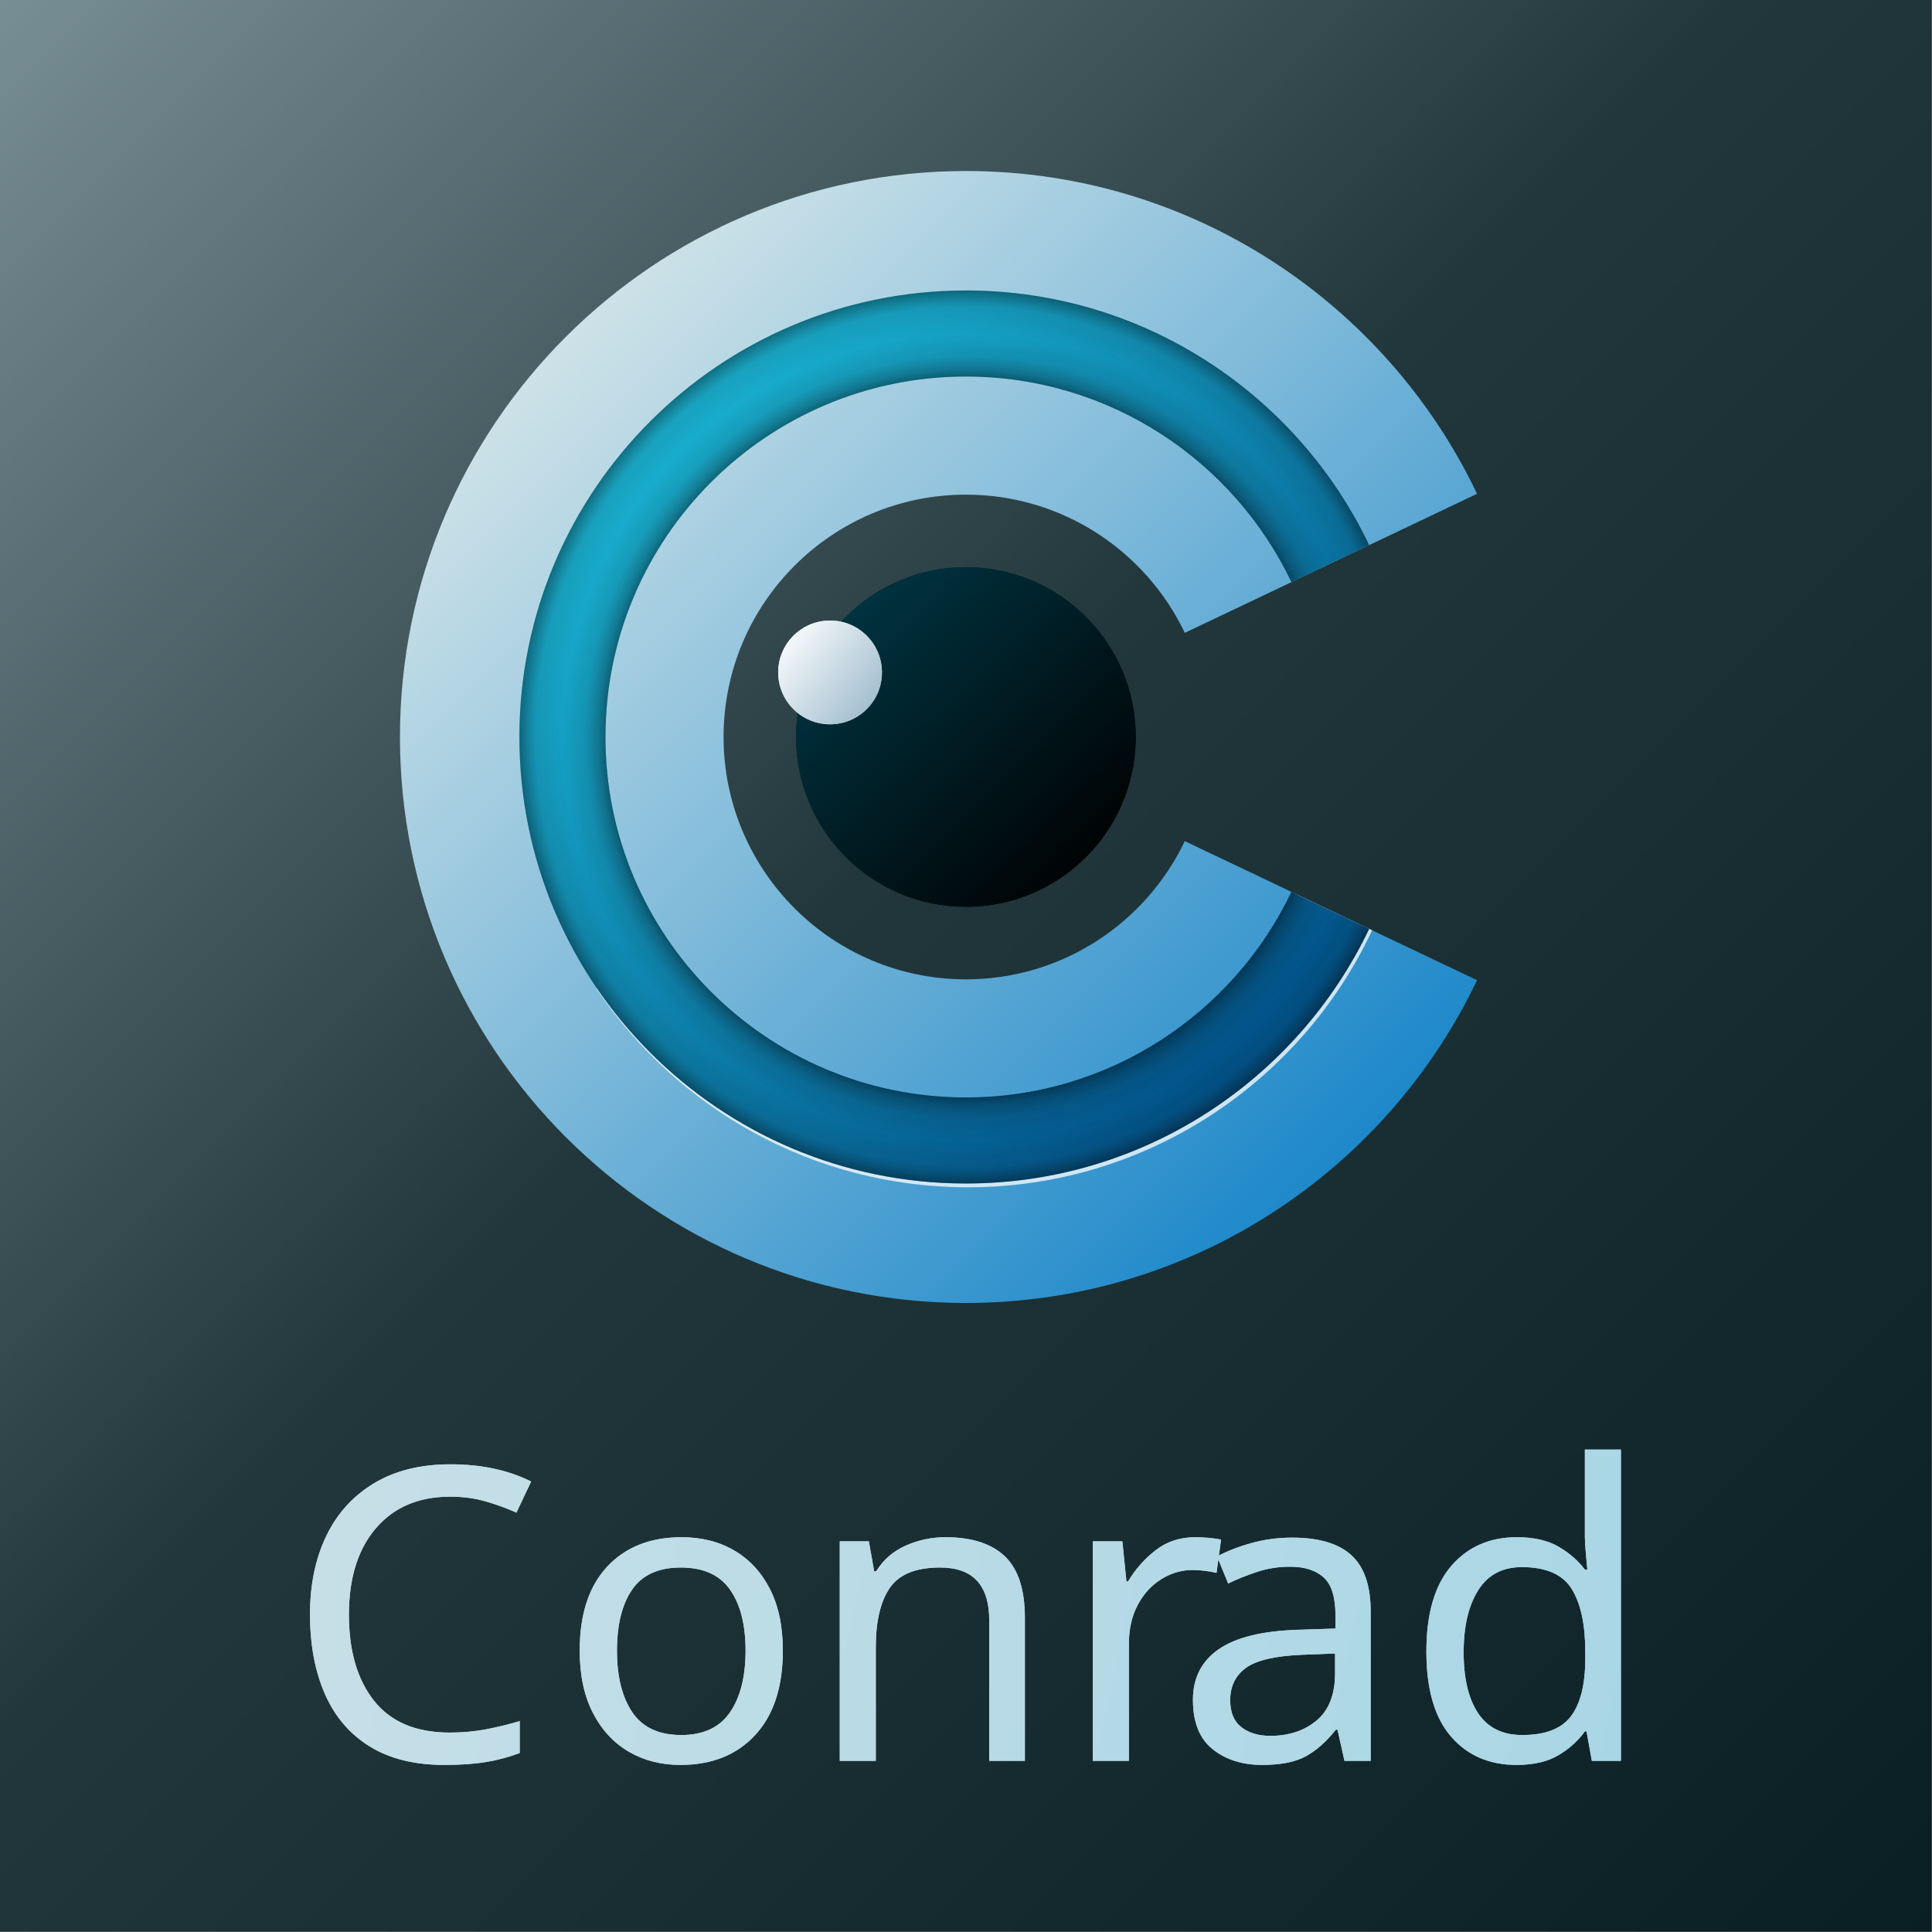
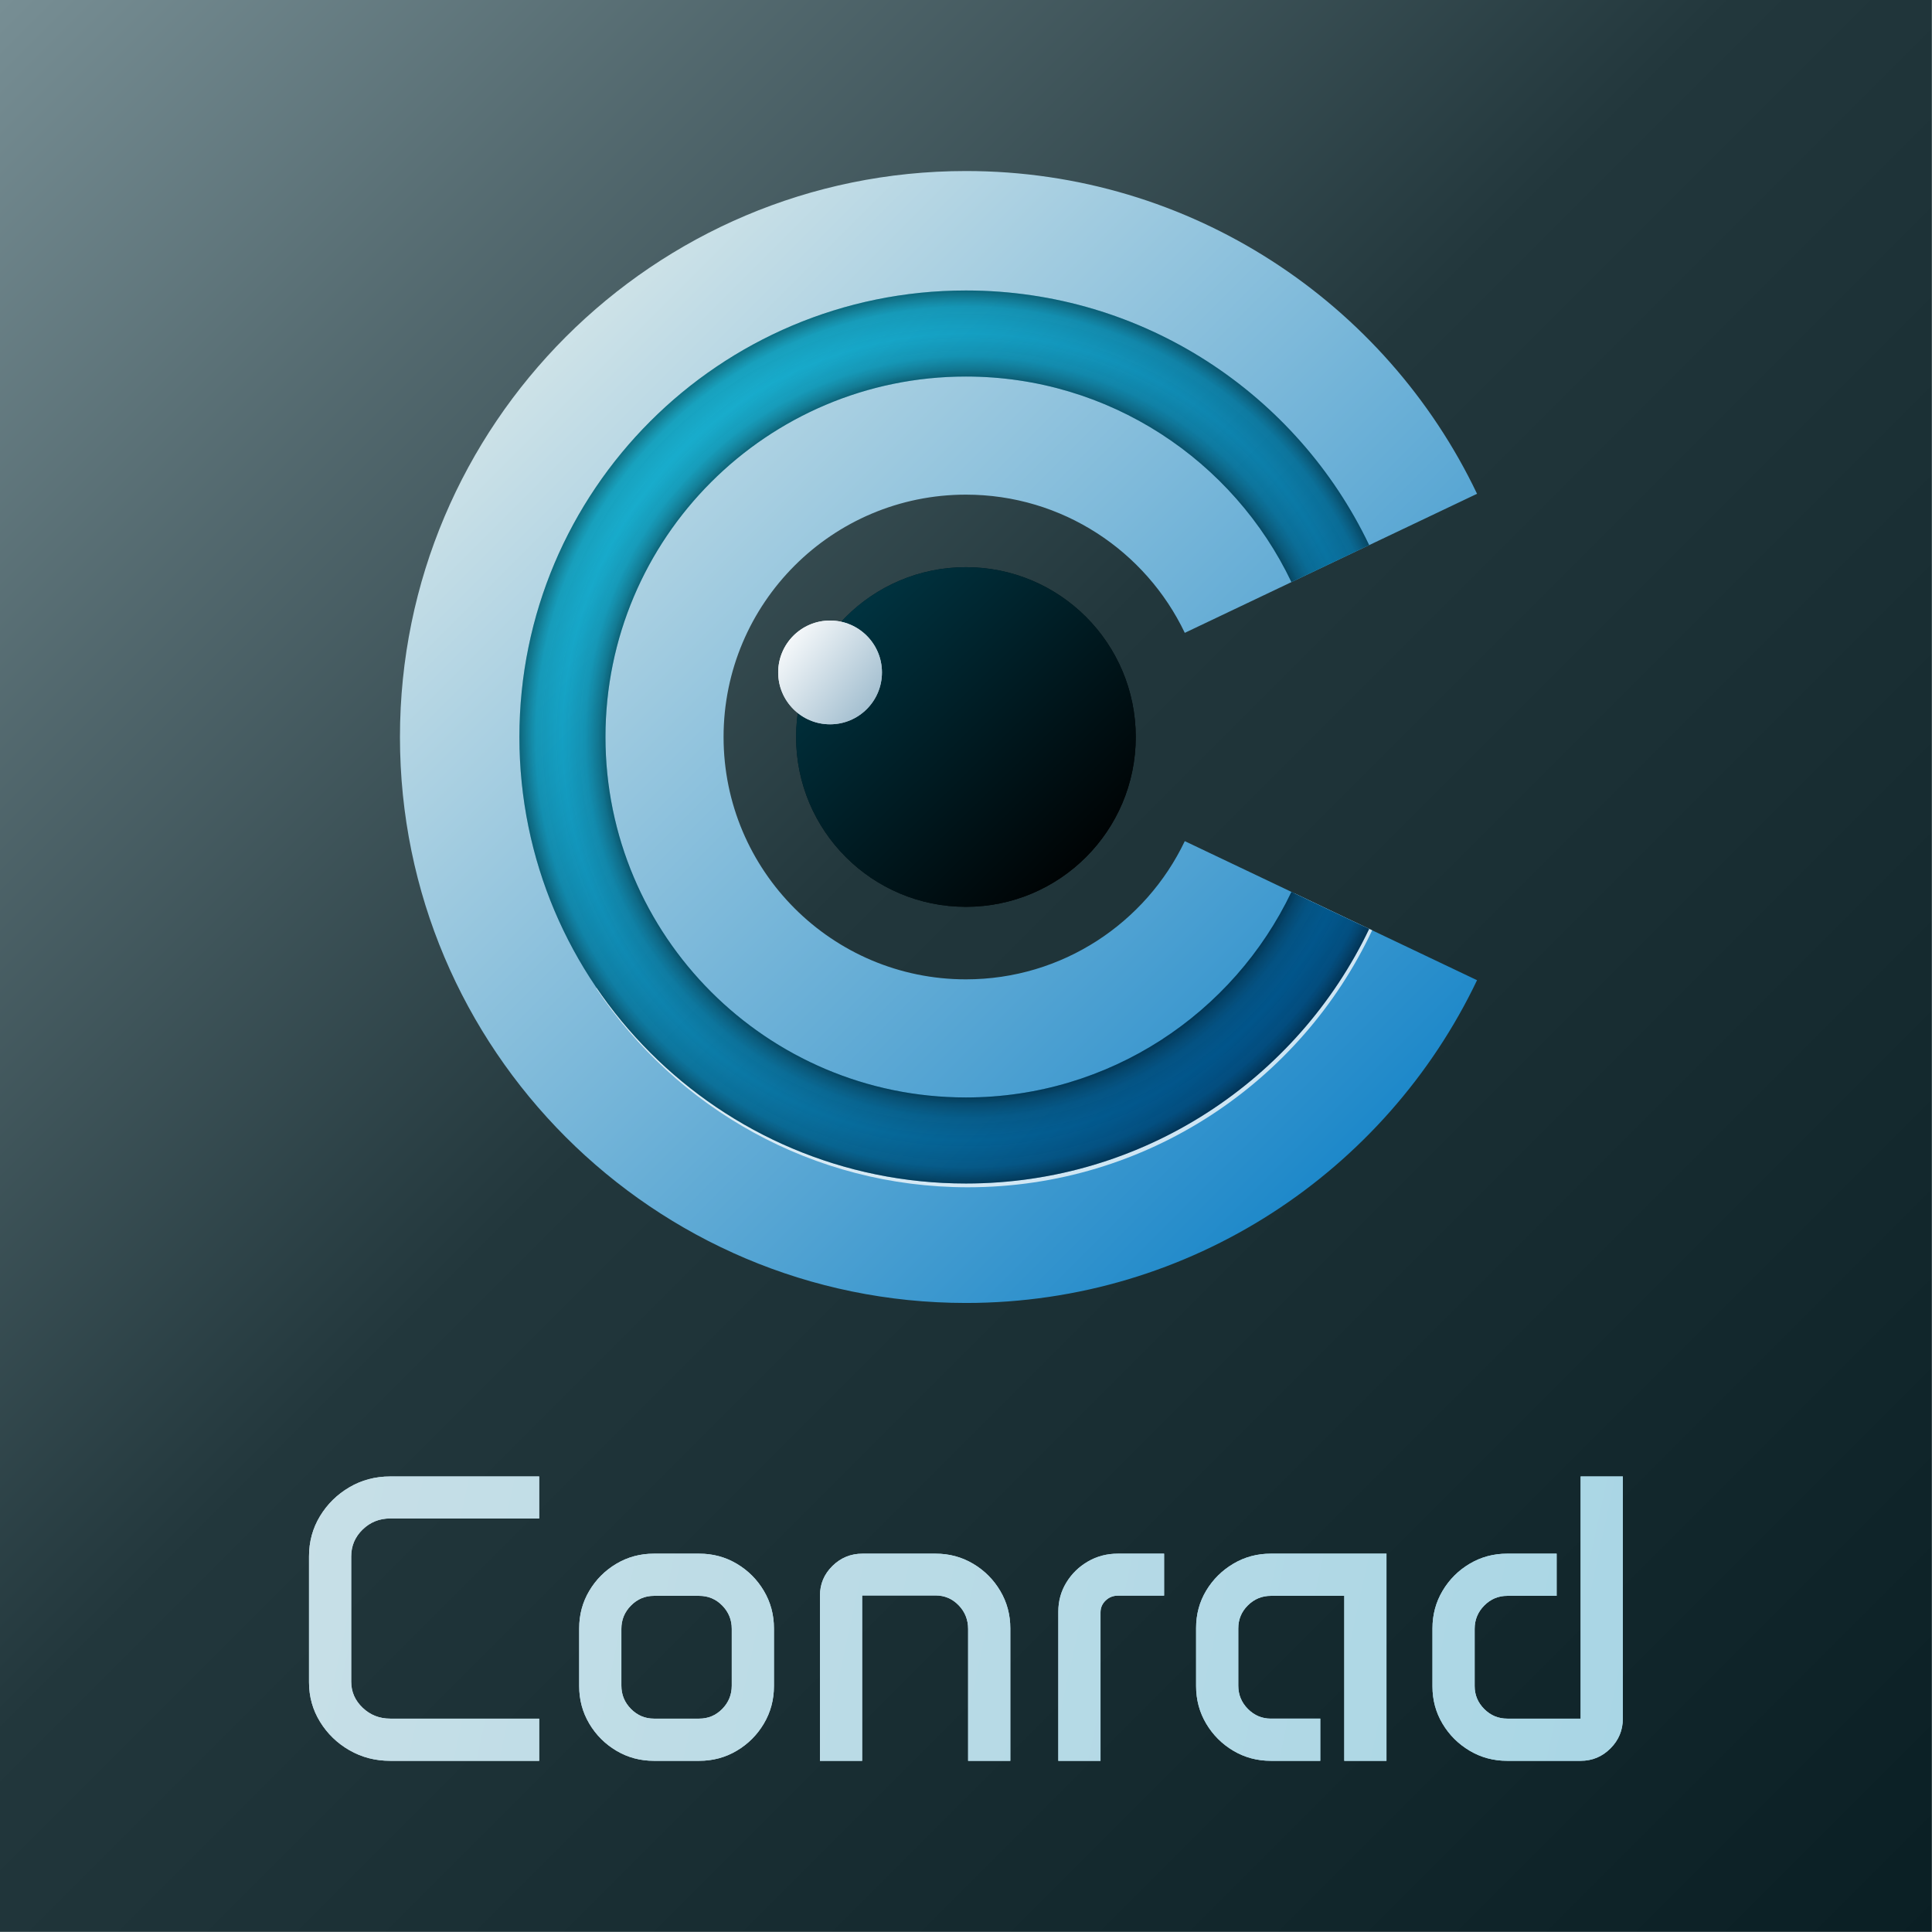
<svg xmlns="http://www.w3.org/2000/svg" width="100%" height="100%" viewBox="0 0 4267 4267" version="1.1" xml:space="preserve" style="fill-rule:evenodd;clip-rule:evenodd;stroke-linejoin:round;stroke-miterlimit:2;">
  <g>
    <rect x="0" y="0" width="4266.67" height="4266.67" style="fill:url(#_Linear1);" />
    <g>
      <path d="M883.333,2877.72l0,-2500l2500,0l0,655.224l-1250,594.776l1250,594.776l0,655.224l-2500,0Z" style="fill:none;" />
      <path d="M883.333,2877.72l0,-2500l2500,0l0,655.224l-1250,594.776l1250,594.776l0,655.224l-2500,0Z" style="fill:none;" />
      <path d="M883.333,1627.72c0,-689.894 560.107,-1250 1250,-1250c497.671,0 927.802,291.467 1128.86,712.865l-645.473,307.13c-86.095,-180.446 -270.28,-305.255 -483.387,-305.255c-295.417,0 -535.259,239.842 -535.259,535.26c-0,295.418 239.842,535.26 535.259,535.26c213.107,-0 397.292,-124.809 483.387,-305.255l645.473,307.13c-201.058,421.398 -631.189,712.865 -1128.86,712.865c-689.893,0 -1250,-560.106 -1250,-1250Z" style="fill:url(#_Linear2);" />
      <path d="M3030.54,2054.63c-157.554,335.244 -498.38,567.583 -893.043,567.583c-342.137,-0 -643.813,-174.61 -820.702,-439.502l163.05,-98.112c143.429,209.782 384.577,347.568 657.652,347.568c318.999,-0 594.428,-188.027 721.412,-459.203l171.631,81.666Z" style="fill:#fff;fill-opacity:0.76;" />
      <path d="M3023.92,2051.48c-158.619,332.453 -497.962,562.399 -890.589,562.399c-544.276,0 -986.16,-441.883 -986.16,-986.16c0,-544.277 441.884,-986.16 986.16,-986.16c392.627,-0 731.97,229.946 890.589,562.399l-171.628,81.665c-128.052,-268.385 -401.999,-454.018 -718.961,-454.018c-439.387,-0 -796.114,356.727 -796.114,796.114c0,439.387 356.727,796.114 796.114,796.114c316.962,0 590.909,-185.633 718.961,-454.018l171.628,81.665Z" style="fill:url(#_Linear3);" />
      <path d="M3023.92,2051.48c-158.619,332.453 -497.962,562.399 -890.589,562.399c-544.276,0 -986.16,-441.883 -986.16,-986.16c0,-544.277 441.884,-986.16 986.16,-986.16c392.627,-0 731.97,229.946 890.589,562.399l-171.628,81.665c-128.052,-268.385 -401.999,-454.018 -718.961,-454.018c-439.387,-0 -796.114,356.727 -796.114,796.114c0,439.387 356.727,796.114 796.114,796.114c316.962,0 590.909,-185.633 718.961,-454.018l171.628,81.665Z" style="fill:url(#_Radial4);" />
      <circle cx="2133.33" cy="1627.72" r="375.071" style="fill:url(#_Linear5);" />
      <circle cx="2133.33" cy="1627.72" r="375.071" style="fill:url(#_Linear6);" />
      <circle cx="1833.29" cy="1485.11" r="114.583" style="fill:url(#_Linear7);" />
      <circle cx="1833.29" cy="1485.11" r="114.583" style="fill:url(#_Linear8);" />
    </g>
    <path d="M760.406,3000.65l-0,-2745.85l2745.86,-0l-0,719.66l-1372.93,653.267l1372.93,653.267l-0,719.66l-2745.86,0Z" style="fill:none;" />
-     <g transform="matrix(904.516,0,0,904.516,3637.18,3888.95)" />
-     <text x="629.488px" y="3888.95px" style="font-family:'Anta-Regular', 'Anta';font-size:904.516px;fill:url(#_Linear9);">C<tspan x="1230.58px " y="3888.95px ">o</tspan>nr<tspan x="2593.1px " y="3888.95px ">a</tspan>d</text>
+     <path d="M682.487,3437.57c-0,-32.683 8.097,-62.347 24.291,-88.994c16.194,-26.647 37.835,-47.92 64.924,-63.82c27.088,-15.899 57.121,-23.849 90.098,-23.849l329.035,-0l0,92.748l-329.035,0c-23.85,0 -44.166,8.171 -60.949,24.512c-16.783,16.342 -25.174,36.143 -25.174,59.403l-0,276.478c-0,22.377 8.391,41.59 25.174,57.636c16.783,16.047 37.099,24.071 60.949,24.071l329.035,-0l0,93.19l-329.035,-0c-32.977,-0 -63.01,-7.803 -90.098,-23.408c-27.089,-15.605 -48.73,-36.584 -64.924,-62.937c-16.194,-26.352 -24.291,-55.428 -24.291,-87.227l-0,-277.803Z" style="fill:url(#_Linear9);fill-rule:nonzero;" />
+     <path d="M1279.17,3596.57c-0,-30.327 7.434,-58.004 22.303,-83.032c14.87,-25.027 34.818,-44.975 59.845,-59.844c25.027,-14.869 52.705,-22.304 83.032,-22.304l99.815,-0c30.327,-0 58.004,7.435 83.031,22.304c25.028,14.869 44.976,34.817 59.845,59.844c14.869,25.028 22.304,52.705 22.304,83.032l-0,127.198c-0,30.327 -7.435,58.004 -22.304,83.031c-14.869,25.028 -34.817,44.976 -59.845,59.845c-25.027,14.869 -52.704,22.304 -83.031,22.304l-99.815,-0c-30.327,-0 -58.005,-7.435 -83.032,-22.304c-25.027,-14.869 -44.975,-34.817 -59.845,-59.845c-14.869,-25.027 -22.303,-52.704 -22.303,-83.031l-0,-127.198Zm93.19,126.314c-0,20.022 7.066,37.173 21.199,51.453c14.133,14.281 31.063,21.421 50.791,21.421l99.815,-0c20.021,-0 37.025,-7.14 51.011,-21.421c13.986,-14.28 20.979,-31.431 20.979,-51.453l-0,-125.431c-0,-20.021 -6.993,-37.173 -20.979,-51.453c-13.986,-14.28 -30.99,-21.42 -51.011,-21.42l-99.815,-0c-19.728,-0 -36.658,7.14 -50.791,21.42c-14.133,14.28 -21.199,31.432 -21.199,51.453l-0,125.431Z" style="fill:url(#_Linear10);fill-rule:nonzero;" />
+     <path d="M1810.92,3524.14c-0,-25.616 9.201,-47.478 27.604,-65.586c18.402,-18.108 40.559,-27.162 66.469,-27.162l161.205,-0c30.328,-0 58.005,7.435 83.032,22.304c25.027,14.869 44.976,34.817 59.845,59.844c14.869,25.028 22.303,52.705 22.303,83.032l0,292.378l-93.189,-0l-0,-291.053c-0,-20.611 -6.993,-38.13 -20.979,-52.557c-13.986,-14.428 -30.99,-21.642 -51.012,-21.642l-162.088,0l-0,365.252l-93.19,-0l-0,-364.81Z" style="fill:url(#_Linear11);fill-rule:nonzero;" />
+     <path d="M2337.38,3559.47c0,-23.555 5.963,-45.049 17.887,-64.482c11.925,-19.433 27.825,-34.891 47.7,-46.374c19.874,-11.484 41.883,-17.225 66.027,-17.225l102.023,-0l0,92.748l-102.023,0c-10.599,0 -19.653,3.607 -27.162,10.821c-7.508,7.213 -11.262,15.973 -11.262,26.278l0,327.711l-93.19,-0l0,-329.477Z" style="fill:url(#_Linear12);fill-rule:nonzero;" />
+     <path d="M2641.68,3595.68c-0,-30.327 7.434,-57.857 22.303,-82.59c14.87,-24.733 34.818,-44.534 59.845,-59.403c25.027,-14.869 52.705,-22.304 83.032,-22.304l255.278,-0l0,457.558l-93.19,-0l0,-364.368l-162.088,-0c-19.728,-0 -36.658,6.993 -50.791,20.979c-14.133,13.985 -21.199,30.989 -21.199,51.011l-0,126.314c-0,20.022 7.066,37.173 21.199,51.453c14.133,14.281 31.063,21.421 50.791,21.421l109.089,-0l0,93.19l-109.089,-0c-30.327,-0 -58.005,-7.435 -83.032,-22.304c-25.027,-14.869 -44.975,-34.817 -59.845,-59.845c-14.869,-25.027 -22.303,-52.704 -22.303,-83.031l-0,-128.081Z" style="fill:url(#_Linear13);fill-rule:nonzero;" />
+     <path d="M3163.72,3596.57c0,-30.327 7.435,-58.004 22.304,-83.032c14.869,-25.027 34.818,-44.975 59.845,-59.844c25.027,-14.869 52.704,-22.304 83.032,-22.304l109.089,-0l0,93.19l-109.089,-0c-19.728,-0 -36.658,7.14 -50.791,21.42c-14.133,14.28 -21.2,31.432 -21.2,51.453l0,126.315c0,19.727 7.067,36.657 21.2,50.79c14.133,14.133 31.063,21.2 50.791,21.2l162.088,-0l0,-534.848l93.19,-0l-0,534.848c-0,25.616 -9.128,47.552 -27.383,65.807c-18.255,18.255 -40.191,27.383 -65.807,27.383l-162.088,-0c-30.328,-0 -58.005,-7.435 -83.032,-22.304c-25.027,-14.869 -44.976,-34.744 -59.845,-59.624c-14.869,-24.88 -22.304,-52.336 -22.304,-82.369l0,-128.081Z" style="fill:url(#_Linear14);fill-rule:nonzero;" />
  </g>
-   <g transform="matrix(904.516,0,0,904.516,3637.18,3888.95)" />
-   <text x="629.488px" y="3888.95px" style="font-family:'Anta-Regular', 'Anta';font-size:904.516px;fill:url(#_Linear10);">C<tspan x="1230.58px " y="3888.95px ">o</tspan>nr<tspan x="2593.1px " y="3888.95px ">a</tspan>d</text>
+   <path d="M682.487,3437.57c-0,-32.683 8.097,-62.347 24.291,-88.994c16.194,-26.647 37.835,-47.92 64.924,-63.82c27.088,-15.899 57.121,-23.849 90.098,-23.849l329.035,-0l0,92.748l-329.035,0c-23.85,0 -44.166,8.171 -60.949,24.512c-16.783,16.342 -25.174,36.143 -25.174,59.403l-0,276.478c-0,22.377 8.391,41.59 25.174,57.636c16.783,16.047 37.099,24.071 60.949,24.071l329.035,-0l0,93.19l-329.035,-0c-32.977,-0 -63.01,-7.803 -90.098,-23.408c-27.089,-15.605 -48.73,-36.584 -64.924,-62.937c-16.194,-26.352 -24.291,-55.428 -24.291,-87.227l-0,-277.803Z" style="fill:url(#_Linear15);fill-rule:nonzero;" />
+   <path d="M1279.17,3596.57c-0,-30.327 7.434,-58.004 22.303,-83.032c14.87,-25.027 34.818,-44.975 59.845,-59.844c25.027,-14.869 52.705,-22.304 83.032,-22.304l99.815,-0c30.327,-0 58.004,7.435 83.031,22.304c25.028,14.869 44.976,34.817 59.845,59.844c14.869,25.028 22.304,52.705 22.304,83.032l-0,127.198c-0,30.327 -7.435,58.004 -22.304,83.031c-14.869,25.028 -34.817,44.976 -59.845,59.845c-25.027,14.869 -52.704,22.304 -83.031,22.304l-99.815,-0c-30.327,-0 -58.005,-7.435 -83.032,-22.304c-25.027,-14.869 -44.975,-34.817 -59.845,-59.845c-14.869,-25.027 -22.303,-52.704 -22.303,-83.031l-0,-127.198Zm93.19,126.314c-0,20.022 7.066,37.173 21.199,51.453c14.133,14.281 31.063,21.421 50.791,21.421l99.815,-0c20.021,-0 37.025,-7.14 51.011,-21.421c13.986,-14.28 20.979,-31.431 20.979,-51.453l-0,-125.431c-0,-20.021 -6.993,-37.173 -20.979,-51.453c-13.986,-14.28 -30.99,-21.42 -51.011,-21.42l-99.815,-0c-19.728,-0 -36.658,7.14 -50.791,21.42c-14.133,14.28 -21.199,31.432 -21.199,51.453l-0,125.431Z" style="fill:url(#_Linear16);fill-rule:nonzero;" />
+   <path d="M1810.92,3524.14c-0,-25.616 9.201,-47.478 27.604,-65.586c18.402,-18.108 40.559,-27.162 66.469,-27.162l161.205,-0c30.328,-0 58.005,7.435 83.032,22.304c25.027,14.869 44.976,34.817 59.845,59.844c14.869,25.028 22.303,52.705 22.303,83.032l0,292.378l-93.189,-0l-0,-291.053c-0,-20.611 -6.993,-38.13 -20.979,-52.557c-13.986,-14.428 -30.99,-21.642 -51.012,-21.642l-162.088,0l-0,365.252l-93.19,-0l-0,-364.81Z" style="fill:url(#_Linear17);fill-rule:nonzero;" />
+   <path d="M2337.38,3559.47c0,-23.555 5.963,-45.049 17.887,-64.482c11.925,-19.433 27.825,-34.891 47.7,-46.374c19.874,-11.484 41.883,-17.225 66.027,-17.225l102.023,-0l0,92.748l-102.023,0c-10.599,0 -19.653,3.607 -27.162,10.821c-7.508,7.213 -11.262,15.973 -11.262,26.278l0,327.711l-93.19,-0l0,-329.477Z" style="fill:url(#_Linear18);fill-rule:nonzero;" />
+   <path d="M2641.68,3595.68c-0,-30.327 7.434,-57.857 22.303,-82.59c14.87,-24.733 34.818,-44.534 59.845,-59.403c25.027,-14.869 52.705,-22.304 83.032,-22.304l255.278,-0l0,457.558l-93.19,-0l0,-364.368l-162.088,-0c-19.728,-0 -36.658,6.993 -50.791,20.979c-14.133,13.985 -21.199,30.989 -21.199,51.011l-0,126.314c-0,20.022 7.066,37.173 21.199,51.453c14.133,14.281 31.063,21.421 50.791,21.421l109.089,-0l0,93.19l-109.089,-0c-30.327,-0 -58.005,-7.435 -83.032,-22.304c-25.027,-14.869 -44.975,-34.817 -59.845,-59.845c-14.869,-25.027 -22.303,-52.704 -22.303,-83.031l-0,-128.081Z" style="fill:url(#_Linear19);fill-rule:nonzero;" />
+   <path d="M3163.72,3596.57c0,-30.327 7.435,-58.004 22.304,-83.032c14.869,-25.027 34.818,-44.975 59.845,-59.844c25.027,-14.869 52.704,-22.304 83.032,-22.304l109.089,-0l0,93.19l-109.089,-0c-19.728,-0 -36.658,7.14 -50.791,21.42c-14.133,14.28 -21.2,31.432 -21.2,51.453l0,126.315c0,19.727 7.067,36.657 21.2,50.79c14.133,14.133 31.063,21.2 50.791,21.2l162.088,-0l0,-534.848l93.19,-0l-0,534.848c-0,25.616 -9.128,47.552 -27.383,65.807c-18.255,18.255 -40.191,27.383 -65.807,27.383l-162.088,-0c-30.328,-0 -58.005,-7.435 -83.032,-22.304c-25.027,-14.869 -44.976,-34.744 -59.845,-59.624c-14.869,-24.88 -22.304,-52.336 -22.304,-82.369l0,-128.081Z" style="fill:url(#_Linear20);fill-rule:nonzero;" />
  <defs>
    <linearGradient id="_Linear1" x1="0" y1="0" x2="1" y2="0" gradientUnits="userSpaceOnUse" gradientTransform="matrix(4266.67,4266.67,-4266.67,4266.67,0,0)">
      <stop offset="0" style="stop-color:#788f95;stop-opacity:1" />
      <stop offset="0.45" style="stop-color:#22373c;stop-opacity:1" />
      <stop offset="1" style="stop-color:#0a1f24;stop-opacity:1" />
    </linearGradient>
    <linearGradient id="_Linear2" x1="0" y1="0" x2="1" y2="0" gradientUnits="userSpaceOnUse" gradientTransform="matrix(1786.25,1823.32,-1823.32,1786.25,1231.98,732.959)">
      <stop offset="0" style="stop-color:#cfe3e8;stop-opacity:1" />
      <stop offset="1" style="stop-color:#1b87c9;stop-opacity:1" />
    </linearGradient>
    <linearGradient id="_Linear3" x1="0" y1="0" x2="1" y2="0" gradientUnits="userSpaceOnUse" gradientTransform="matrix(1391.23,1406.61,-1406.61,1391.23,1431.45,934.005)">
      <stop offset="0" style="stop-color:#19b1d0;stop-opacity:1" />
      <stop offset="1" style="stop-color:#005087;stop-opacity:1" />
    </linearGradient>
    <radialGradient id="_Radial4" cx="0" cy="0" r="1" gradientUnits="userSpaceOnUse" gradientTransform="matrix(-1.81155e-13,-986.16,986.16,-1.81155e-13,2133.33,1627.72)">
      <stop offset="0" style="stop-color:#fff;stop-opacity:1" />
      <stop offset="0.8" style="stop-color:#000;stop-opacity:0.44" />
      <stop offset="0.82" style="stop-color:#0a0a0a;stop-opacity:0.27" />
      <stop offset="0.85" style="stop-color:#151515;stop-opacity:0.09" />
      <stop offset="0.9" style="stop-color:#1a1a1a;stop-opacity:0" />
      <stop offset="0.96" style="stop-color:#151515;stop-opacity:0.09" />
      <stop offset="1" style="stop-color:#000;stop-opacity:0.41" />
    </radialGradient>
    <linearGradient id="_Linear5" x1="0" y1="0" x2="1" y2="0" gradientUnits="userSpaceOnUse" gradientTransform="matrix(607.774,626.619,-626.619,607.774,1826.24,1309.64)">
      <stop offset="0" style="stop-color:#001e26;stop-opacity:1" />
      <stop offset="1" style="stop-color:#000;stop-opacity:1" />
    </linearGradient>
    <linearGradient id="_Linear6" x1="0" y1="0" x2="1" y2="0" gradientUnits="userSpaceOnUse" gradientTransform="matrix(600.72,613.134,-613.134,600.72,1833.29,1323.12)">
      <stop offset="0" style="stop-color:#003644;stop-opacity:1" />
      <stop offset="1" style="stop-color:#000;stop-opacity:1" />
    </linearGradient>
    <linearGradient id="_Linear7" x1="0" y1="0" x2="1" y2="0" gradientUnits="userSpaceOnUse" gradientTransform="matrix(229.167,183.62,-183.62,229.167,1718.71,1396.75)">
      <stop offset="0" style="stop-color:#fff;stop-opacity:1" />
      <stop offset="1" style="stop-color:#98b7ca;stop-opacity:1" />
    </linearGradient>
    <linearGradient id="_Linear8" x1="0" y1="0" x2="1" y2="0" gradientUnits="userSpaceOnUse" gradientTransform="matrix(229.167,183.62,-183.62,229.167,1718.71,1396.75)">
      <stop offset="0" style="stop-color:#fff;stop-opacity:1" />
      <stop offset="1" style="stop-color:#98b7ca;stop-opacity:1" />
    </linearGradient>
    <linearGradient id="_Linear9" x1="0" y1="0" x2="1" y2="0" gradientUnits="userSpaceOnUse" gradientTransform="matrix(2901.69,628.038,-628.038,2901.69,682.487,3260.91)">
      <stop offset="0" style="stop-color:#c7dfe7;stop-opacity:1" />
      <stop offset="1" style="stop-color:#a9d6e5;stop-opacity:1" />
    </linearGradient>
    <linearGradient id="_Linear10" x1="0" y1="0" x2="1" y2="0" gradientUnits="userSpaceOnUse" gradientTransform="matrix(2901.69,628.038,-628.038,2901.69,682.487,3260.91)">
      <stop offset="0" style="stop-color:#c7dfe7;stop-opacity:1" />
      <stop offset="1" style="stop-color:#a9d6e5;stop-opacity:1" />
    </linearGradient>
+     <linearGradient id="_Linear11" x1="0" y1="0" x2="1" y2="0" gradientUnits="userSpaceOnUse" gradientTransform="matrix(2901.69,628.038,-628.038,2901.69,682.487,3260.91)">
+       <stop offset="0" style="stop-color:#c7dfe7;stop-opacity:1" />
+       <stop offset="1" style="stop-color:#a9d6e5;stop-opacity:1" />
+     </linearGradient>
+     <linearGradient id="_Linear12" x1="0" y1="0" x2="1" y2="0" gradientUnits="userSpaceOnUse" gradientTransform="matrix(2901.69,628.038,-628.038,2901.69,682.487,3260.91)">
+       <stop offset="0" style="stop-color:#c7dfe7;stop-opacity:1" />
+       <stop offset="1" style="stop-color:#a9d6e5;stop-opacity:1" />
+     </linearGradient>
+     <linearGradient id="_Linear13" x1="0" y1="0" x2="1" y2="0" gradientUnits="userSpaceOnUse" gradientTransform="matrix(2901.69,628.038,-628.038,2901.69,682.487,3260.91)">
+       <stop offset="0" style="stop-color:#c7dfe7;stop-opacity:1" />
+       <stop offset="1" style="stop-color:#a9d6e5;stop-opacity:1" />
+     </linearGradient>
+     <linearGradient id="_Linear14" x1="0" y1="0" x2="1" y2="0" gradientUnits="userSpaceOnUse" gradientTransform="matrix(2901.69,628.038,-628.038,2901.69,682.487,3260.91)">
+       <stop offset="0" style="stop-color:#c7dfe7;stop-opacity:1" />
+       <stop offset="1" style="stop-color:#a9d6e5;stop-opacity:1" />
+     </linearGradient>
+     <linearGradient id="_Linear15" x1="0" y1="0" x2="1" y2="0" gradientUnits="userSpaceOnUse" gradientTransform="matrix(2901.69,628.038,-628.038,2901.69,682.487,3260.91)">
+       <stop offset="0" style="stop-color:#c7dfe7;stop-opacity:1" />
+       <stop offset="1" style="stop-color:#a9d6e5;stop-opacity:1" />
+     </linearGradient>
+     <linearGradient id="_Linear16" x1="0" y1="0" x2="1" y2="0" gradientUnits="userSpaceOnUse" gradientTransform="matrix(2901.69,628.038,-628.038,2901.69,682.487,3260.91)">
+       <stop offset="0" style="stop-color:#c7dfe7;stop-opacity:1" />
+       <stop offset="1" style="stop-color:#a9d6e5;stop-opacity:1" />
+     </linearGradient>
+     <linearGradient id="_Linear17" x1="0" y1="0" x2="1" y2="0" gradientUnits="userSpaceOnUse" gradientTransform="matrix(2901.69,628.038,-628.038,2901.69,682.487,3260.91)">
+       <stop offset="0" style="stop-color:#c7dfe7;stop-opacity:1" />
+       <stop offset="1" style="stop-color:#a9d6e5;stop-opacity:1" />
+     </linearGradient>
+     <linearGradient id="_Linear18" x1="0" y1="0" x2="1" y2="0" gradientUnits="userSpaceOnUse" gradientTransform="matrix(2901.69,628.038,-628.038,2901.69,682.487,3260.91)">
+       <stop offset="0" style="stop-color:#c7dfe7;stop-opacity:1" />
+       <stop offset="1" style="stop-color:#a9d6e5;stop-opacity:1" />
+     </linearGradient>
+     <linearGradient id="_Linear19" x1="0" y1="0" x2="1" y2="0" gradientUnits="userSpaceOnUse" gradientTransform="matrix(2901.69,628.038,-628.038,2901.69,682.487,3260.91)">
+       <stop offset="0" style="stop-color:#c7dfe7;stop-opacity:1" />
+       <stop offset="1" style="stop-color:#a9d6e5;stop-opacity:1" />
+     </linearGradient>
+     <linearGradient id="_Linear20" x1="0" y1="0" x2="1" y2="0" gradientUnits="userSpaceOnUse" gradientTransform="matrix(2901.69,628.038,-628.038,2901.69,682.487,3260.91)">
+       <stop offset="0" style="stop-color:#c7dfe7;stop-opacity:1" />
+       <stop offset="1" style="stop-color:#a9d6e5;stop-opacity:1" />
+     </linearGradient>
  </defs>
</svg>
